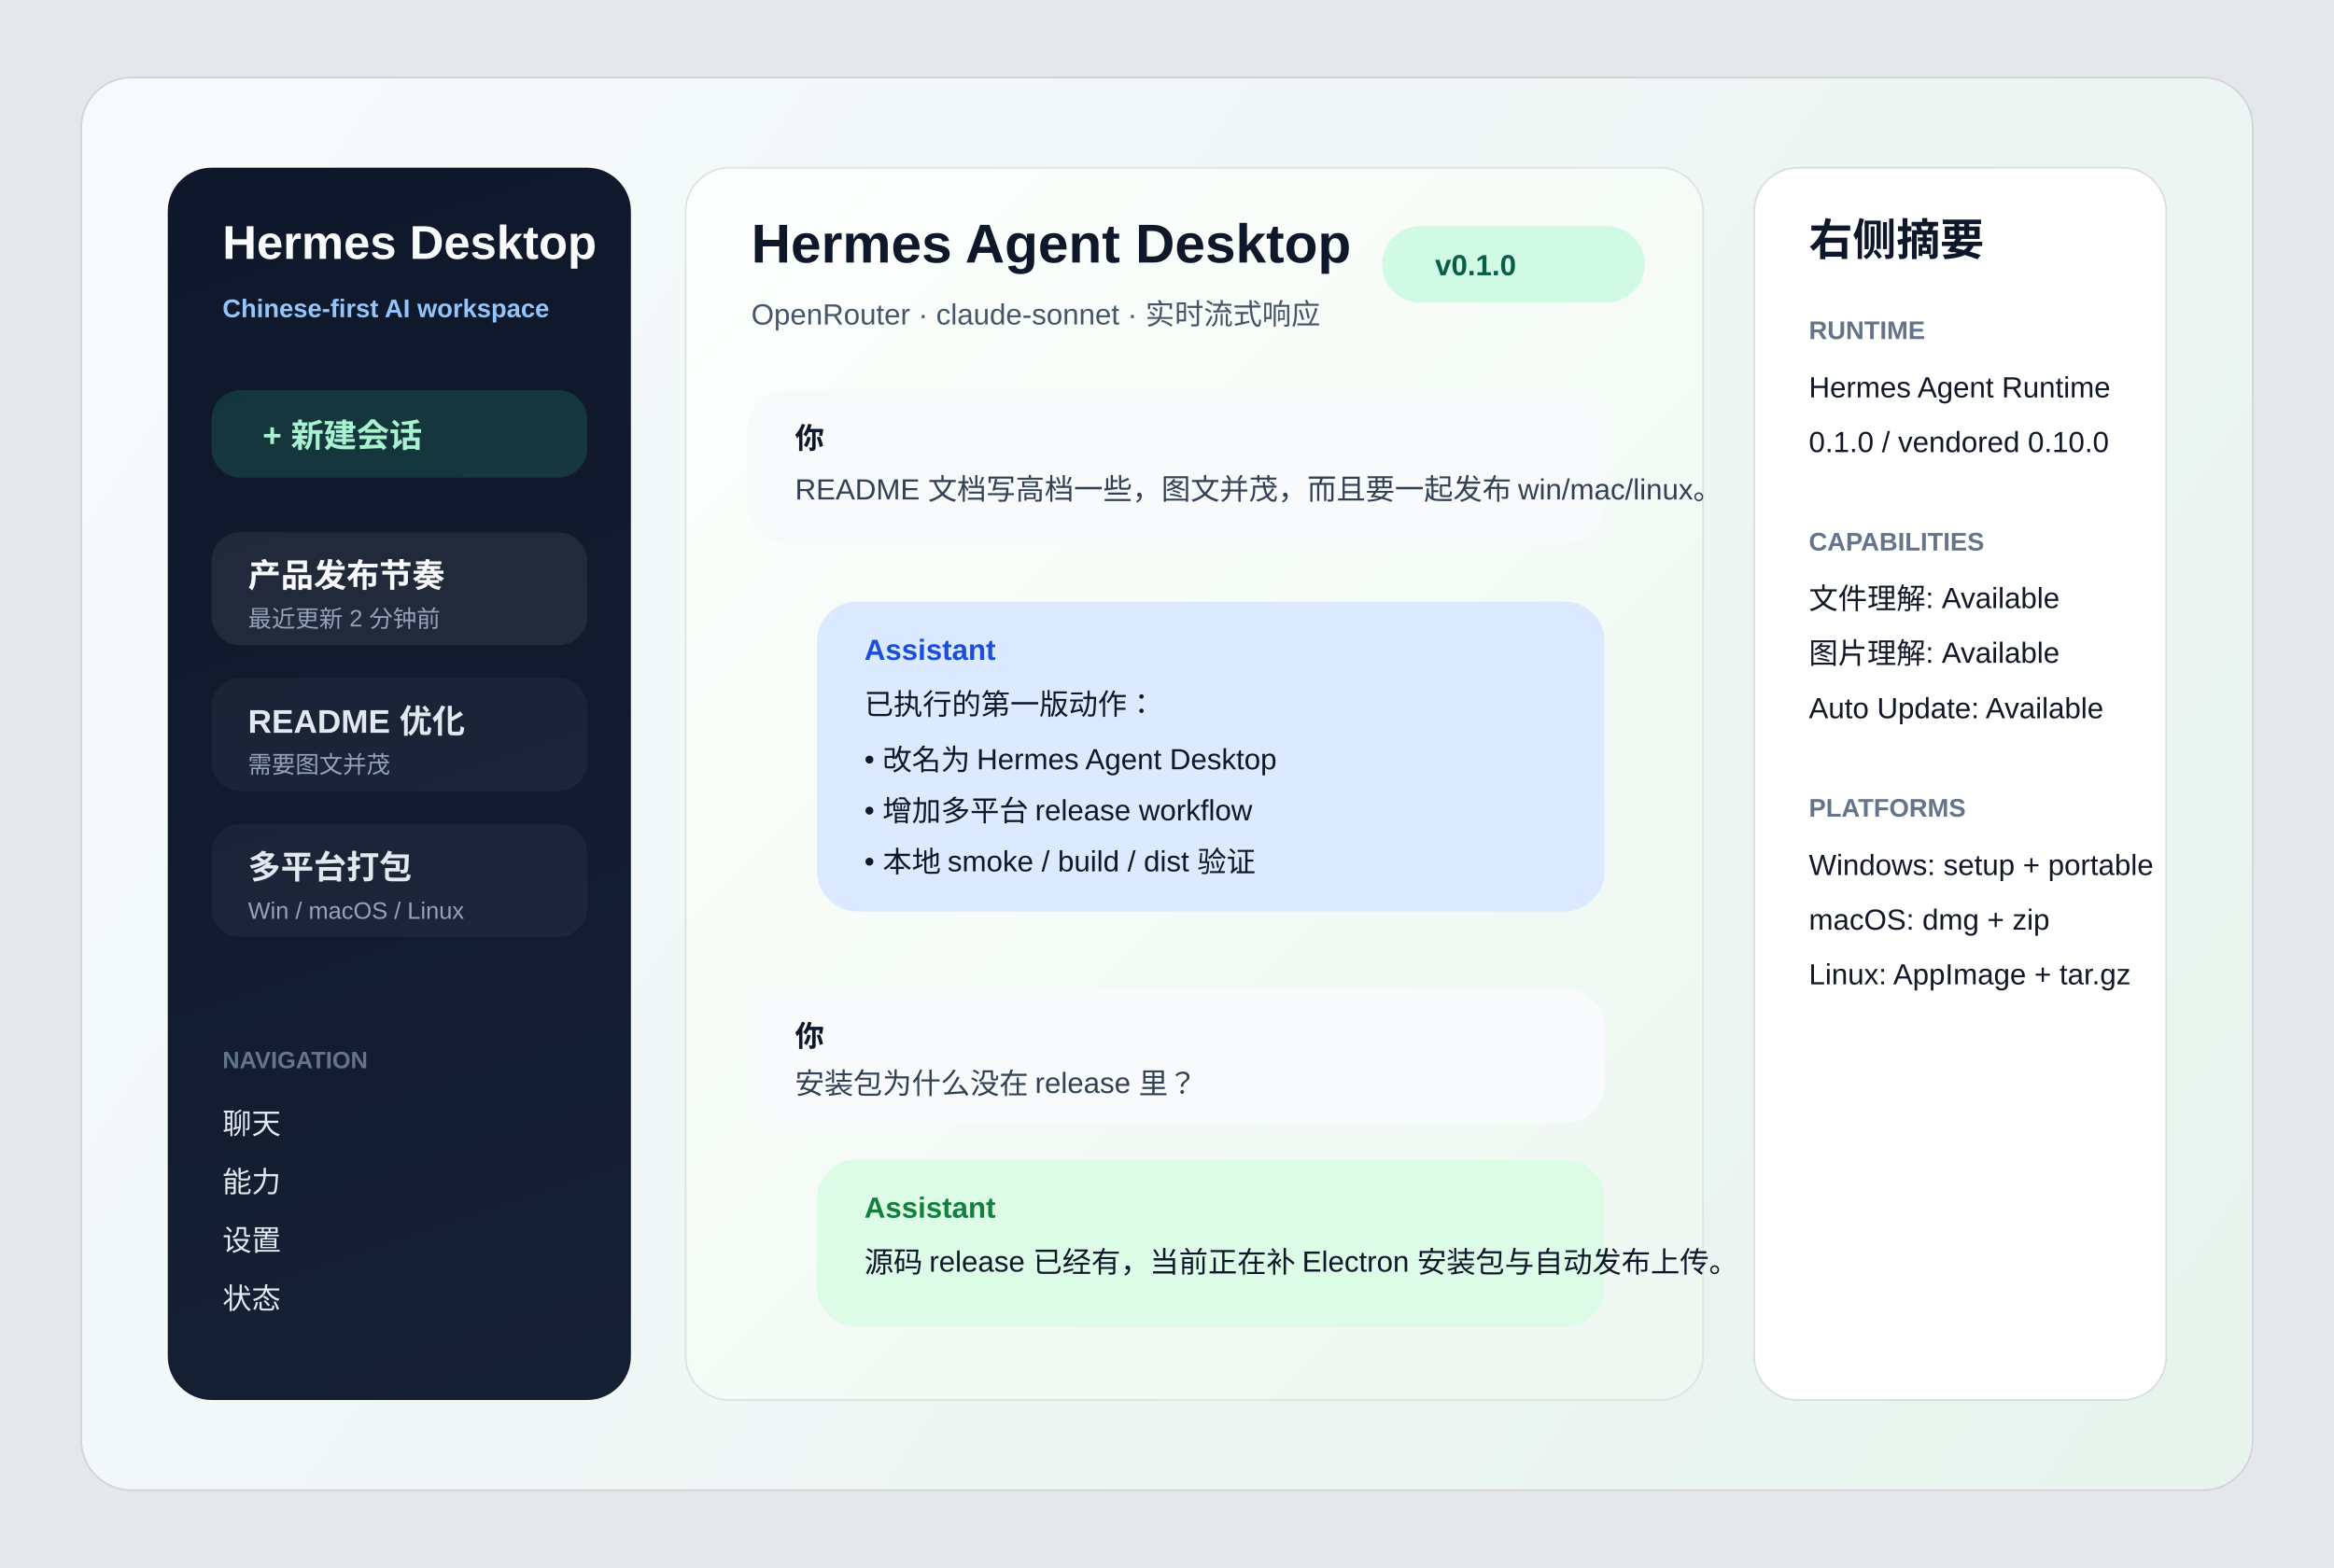
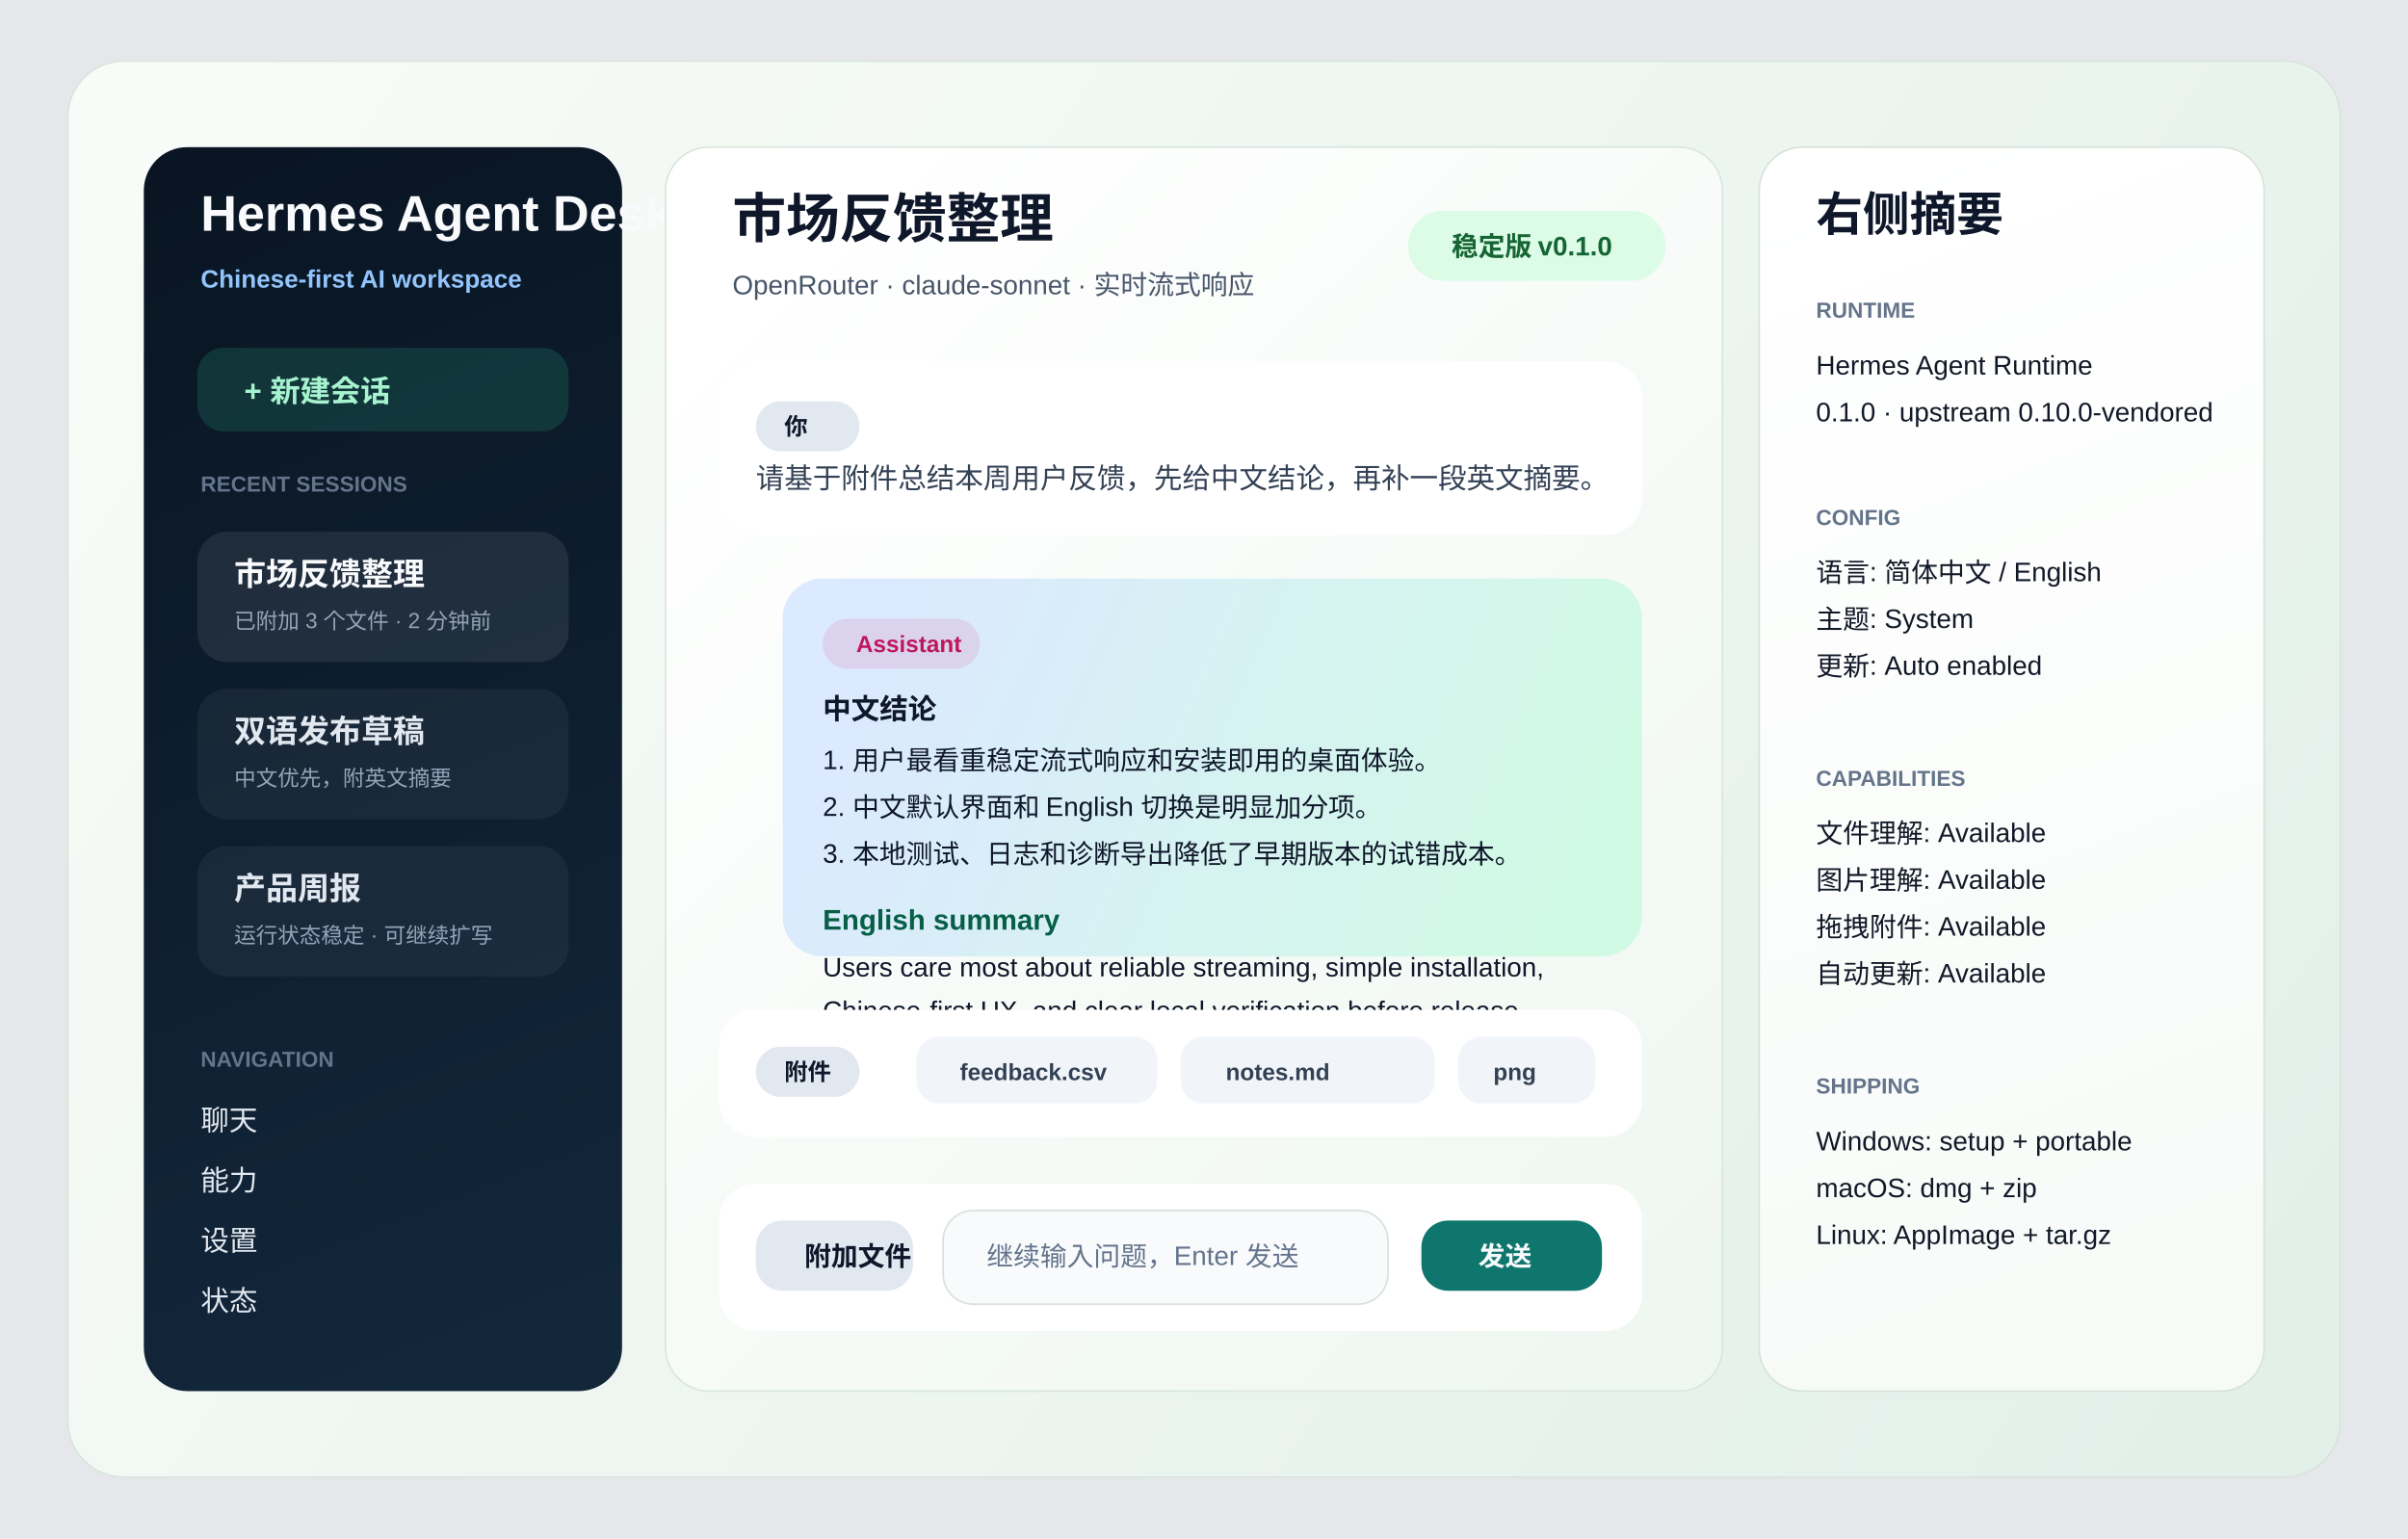
- <svg xmlns="http://www.w3.org/2000/svg" width="1280" height="860" viewBox="0 0 1280 860" fill="none">
+ <svg xmlns="http://www.w3.org/2000/svg" width="1440" height="920" viewBox="0 0 1440 920" fill="none">
  <defs>
-     <linearGradient id="bg" x1="92" y1="56" x2="1188" y2="796" gradientUnits="userSpaceOnUse">
-       <stop stop-color="#F7FAFC" />
-       <stop offset="1" stop-color="#E8F3EE" />
+     <linearGradient id="page-bg" x1="108" y1="58" x2="1318" y2="860" gradientUnits="userSpaceOnUse">
+       <stop stop-color="#F8FBF7" />
+       <stop offset="1" stop-color="#E3F0EA" />
    </linearGradient>
-     <linearGradient id="sidebar" x1="114" y1="104" x2="332" y2="764" gradientUnits="userSpaceOnUse">
-       <stop stop-color="#0F172A" />
-       <stop offset="1" stop-color="#162033" />
+     <linearGradient id="sidebar" x1="118" y1="100" x2="388" y2="790" gradientUnits="userSpaceOnUse">
+       <stop stop-color="#091523" />
+       <stop offset="1" stop-color="#13273B" />
    </linearGradient>
-     <linearGradient id="chat" x1="356" y1="164" x2="936" y2="744" gradientUnits="userSpaceOnUse">
-       <stop stop-color="#FCFFFD" />
-       <stop offset="1" stop-color="#EEF7F1" />
+     <linearGradient id="workspace" x1="410" y1="170" x2="1012" y2="792" gradientUnits="userSpaceOnUse">
+       <stop stop-color="#FFFFFF" />
+       <stop offset="1" stop-color="#EFF7F1" />
+     </linearGradient>
+     <linearGradient id="assistant-bubble" x1="530" y1="386" x2="930" y2="560" gradientUnits="userSpaceOnUse">
+       <stop stop-color="#DBEAFE" />
+       <stop offset="1" stop-color="#D1FAE5" />
+     </linearGradient>
+     <linearGradient id="panel" x1="1030" y1="106" x2="1284" y2="784" gradientUnits="userSpaceOnUse">
+       <stop stop-color="#FFFFFF" />
+       <stop offset="1" stop-color="#F7FBF8" />
    </linearGradient>
  </defs>
-   <rect width="1280" height="860" fill="#E5E7EB" />
-   <rect x="44" y="42" width="1192" height="776" rx="28" fill="url(#bg)" />
-   <rect x="44.5" y="42.5" width="1191" height="775" rx="27.5" stroke="#D1D5DB" />
-   <rect x="92" y="92" width="254" height="676" rx="24" fill="url(#sidebar)" />
-   <text x="122" y="142" fill="#F8FAFC" font-family="Segoe UI, Arial, sans-serif" font-size="26" font-weight="800">Hermes Desktop</text>
-   <text x="122" y="174" fill="#93C5FD" font-family="Segoe UI, Arial, sans-serif" font-size="14" font-weight="700">Chinese-first AI workspace</text>
-   <rect x="116" y="214" width="206" height="48" rx="16" fill="#34D399" fill-opacity="0.16" />
-   <text x="144" y="245" fill="#A7F3D0" font-family="Segoe UI, Arial, sans-serif" font-size="18" font-weight="700">+ 新建会话</text>
-   <rect x="116" y="292" width="206" height="62" rx="16" fill="rgba(255,255,255,0.07)" />
-   <text x="136" y="322" fill="#F8FAFC" font-family="Segoe UI, Arial, sans-serif" font-size="18" font-weight="700">产品发布节奏</text>
-   <text x="136" y="344" fill="#94A3B8" font-family="Segoe UI, Arial, sans-serif" font-size="13">最近更新 2 分钟前</text>
-   <rect x="116" y="372" width="206" height="62" rx="16" fill="rgba(255,255,255,0.04)" />
-   <text x="136" y="402" fill="#E2E8F0" font-family="Segoe UI, Arial, sans-serif" font-size="18" font-weight="700">README 优化</text>
-   <text x="136" y="424" fill="#94A3B8" font-family="Segoe UI, Arial, sans-serif" font-size="13">需要图文并茂</text>
-   <rect x="116" y="452" width="206" height="62" rx="16" fill="rgba(255,255,255,0.04)" />
-   <text x="136" y="482" fill="#E2E8F0" font-family="Segoe UI, Arial, sans-serif" font-size="18" font-weight="700">多平台打包</text>
-   <text x="136" y="504" fill="#94A3B8" font-family="Segoe UI, Arial, sans-serif" font-size="13">Win / macOS / Linux</text>
-   <text x="122" y="586" fill="#64748B" font-family="Segoe UI, Arial, sans-serif" font-size="13" font-weight="700">NAVIGATION</text>
-   <text x="122" y="622" fill="#E2E8F0" font-family="Segoe UI, Arial, sans-serif" font-size="16">聊天</text>
-   <text x="122" y="654" fill="#E2E8F0" font-family="Segoe UI, Arial, sans-serif" font-size="16">能力</text>
-   <text x="122" y="686" fill="#E2E8F0" font-family="Segoe UI, Arial, sans-serif" font-size="16">设置</text>
-   <text x="122" y="718" fill="#E2E8F0" font-family="Segoe UI, Arial, sans-serif" font-size="16">状态</text>
-   <rect x="376" y="92" width="558" height="676" rx="24" fill="url(#chat)" stroke="#DCE7DF" />
-   <text x="412" y="144" fill="#0F172A" font-family="Segoe UI, Arial, sans-serif" font-size="30" font-weight="800">Hermes Agent Desktop</text>
-   <text x="412" y="178" fill="#475569" font-family="Segoe UI, Arial, sans-serif" font-size="16">OpenRouter · claude-sonnet · 实时流式响应</text>
-   <rect x="758" y="124" width="144" height="42" rx="21" fill="#D1FAE5" />
-   <text x="787" y="151" fill="#065F46" font-family="Segoe UI, Arial, sans-serif" font-size="16" font-weight="800">v0.1.0</text>
-   <rect x="410" y="214" width="470" height="84" rx="22" fill="#F8FAFC" />
-   <text x="436" y="246" fill="#0F172A" font-family="Segoe UI, Arial, sans-serif" font-size="16" font-weight="700">你</text>
-   <text x="436" y="274" fill="#334155" font-family="Segoe UI, Arial, sans-serif" font-size="16">README 文档写高档一些，图文并茂，而且要一起发布 win/mac/linux。</text>
-   <rect x="448" y="330" width="432" height="170" rx="22" fill="#DBEAFE" />
-   <text x="474" y="362" fill="#1D4ED8" font-family="Segoe UI, Arial, sans-serif" font-size="16" font-weight="700">Assistant</text>
-   <text x="474" y="392" fill="#0F172A" font-family="Segoe UI, Arial, sans-serif" font-size="16">已执行的第一版动作：</text>
-   <text x="474" y="422" fill="#0F172A" font-family="Segoe UI, Arial, sans-serif" font-size="16">• 改名为 Hermes Agent Desktop</text>
-   <text x="474" y="450" fill="#0F172A" font-family="Segoe UI, Arial, sans-serif" font-size="16">• 增加多平台 release workflow</text>
-   <text x="474" y="478" fill="#0F172A" font-family="Segoe UI, Arial, sans-serif" font-size="16">• 本地 smoke / build / dist 验证</text>
-   <rect x="410" y="542" width="470" height="74" rx="22" fill="#F8FAFC" />
-   <text x="436" y="574" fill="#0F172A" font-family="Segoe UI, Arial, sans-serif" font-size="16" font-weight="700">你</text>
-   <text x="436" y="600" fill="#334155" font-family="Segoe UI, Arial, sans-serif" font-size="16">安装包为什么没在 release 里？</text>
-   <rect x="448" y="636" width="432" height="92" rx="22" fill="#DCFCE7" />
-   <text x="474" y="668" fill="#15803D" font-family="Segoe UI, Arial, sans-serif" font-size="16" font-weight="700">Assistant</text>
-   <text x="474" y="698" fill="#0F172A" font-family="Segoe UI, Arial, sans-serif" font-size="16">源码 release 已经有，当前正在补 Electron 安装包与自动发布上传。</text>
-   <rect x="962" y="92" width="226" height="676" rx="24" fill="#FFFFFF" stroke="#D7E3D9" />
-   <text x="992" y="140" fill="#0F172A" font-family="Segoe UI, Arial, sans-serif" font-size="24" font-weight="800">右侧摘要</text>
-   <text x="992" y="186" fill="#64748B" font-family="Segoe UI, Arial, sans-serif" font-size="14" font-weight="700">RUNTIME</text>
-   <text x="992" y="218" fill="#111827" font-family="Segoe UI, Arial, sans-serif" font-size="16">Hermes Agent Runtime</text>
-   <text x="992" y="248" fill="#111827" font-family="Segoe UI, Arial, sans-serif" font-size="16">0.1.0 / vendored 0.10.0</text>
-   <text x="992" y="302" fill="#64748B" font-family="Segoe UI, Arial, sans-serif" font-size="14" font-weight="700">CAPABILITIES</text>
-   <text x="992" y="334" fill="#111827" font-family="Segoe UI, Arial, sans-serif" font-size="16">文件理解: Available</text>
-   <text x="992" y="364" fill="#111827" font-family="Segoe UI, Arial, sans-serif" font-size="16">图片理解: Available</text>
-   <text x="992" y="394" fill="#111827" font-family="Segoe UI, Arial, sans-serif" font-size="16">Auto Update: Available</text>
-   <text x="992" y="448" fill="#64748B" font-family="Segoe UI, Arial, sans-serif" font-size="14" font-weight="700">PLATFORMS</text>
-   <text x="992" y="480" fill="#111827" font-family="Segoe UI, Arial, sans-serif" font-size="16">Windows: setup + portable</text>
-   <text x="992" y="510" fill="#111827" font-family="Segoe UI, Arial, sans-serif" font-size="16">macOS: dmg + zip</text>
-   <text x="992" y="540" fill="#111827" font-family="Segoe UI, Arial, sans-serif" font-size="16">Linux: AppImage + tar.gz</text>
+   <rect width="1440" height="920" fill="#E5E7EB" />
+   <rect x="40" y="36" width="1360" height="848" rx="34" fill="url(#page-bg)" />
+   <rect x="40.5" y="36.5" width="1359" height="847" rx="33.5" stroke="#D7E3DA" />
+   <rect x="86" y="88" width="286" height="744" rx="26" fill="url(#sidebar)" />
+   <text x="120" y="138" fill="#F8FAFC" font-family="Segoe UI, Arial, sans-serif" font-size="30" font-weight="800">Hermes Agent Desktop</text>
+   <text x="120" y="172" fill="#93C5FD" font-family="Segoe UI, Arial, sans-serif" font-size="15" font-weight="700">Chinese-first AI workspace</text>
+   <rect x="118" y="208" width="222" height="50" rx="16" fill="#34D399" fill-opacity="0.16" />
+   <text x="146" y="240" fill="#A7F3D0" font-family="Segoe UI, Arial, sans-serif" font-size="18" font-weight="700">+ 新建会话</text>
+   <text x="120" y="294" fill="#64748B" font-family="Segoe UI, Arial, sans-serif" font-size="13" font-weight="700">RECENT SESSIONS</text>
+   <rect x="118" y="318" width="222" height="78" rx="18" fill="rgba(255,255,255,0.08)" />
+   <text x="140" y="350" fill="#F8FAFC" font-family="Segoe UI, Arial, sans-serif" font-size="19" font-weight="700">市场反馈整理</text>
+   <text x="140" y="376" fill="#94A3B8" font-family="Segoe UI, Arial, sans-serif" font-size="13">已附加 3 个文件 · 2 分钟前</text>
+   <rect x="118" y="412" width="222" height="78" rx="18" fill="rgba(255,255,255,0.05)" />
+   <text x="140" y="444" fill="#E2E8F0" font-family="Segoe UI, Arial, sans-serif" font-size="19" font-weight="700">双语发布草稿</text>
+   <text x="140" y="470" fill="#94A3B8" font-family="Segoe UI, Arial, sans-serif" font-size="13">中文优先，附英文摘要</text>
+   <rect x="118" y="506" width="222" height="78" rx="18" fill="rgba(255,255,255,0.05)" />
+   <text x="140" y="538" fill="#E2E8F0" font-family="Segoe UI, Arial, sans-serif" font-size="19" font-weight="700">产品周报</text>
+   <text x="140" y="564" fill="#94A3B8" font-family="Segoe UI, Arial, sans-serif" font-size="13">运行状态稳定 · 可继续扩写</text>
+   <text x="120" y="638" fill="#64748B" font-family="Segoe UI, Arial, sans-serif" font-size="13" font-weight="700">NAVIGATION</text>
+   <text x="120" y="676" fill="#E2E8F0" font-family="Segoe UI, Arial, sans-serif" font-size="17">聊天</text>
+   <text x="120" y="712" fill="#E2E8F0" font-family="Segoe UI, Arial, sans-serif" font-size="17">能力</text>
+   <text x="120" y="748" fill="#E2E8F0" font-family="Segoe UI, Arial, sans-serif" font-size="17">设置</text>
+   <text x="120" y="784" fill="#E2E8F0" font-family="Segoe UI, Arial, sans-serif" font-size="17">状态</text>
+   <rect x="398" y="88" width="632" height="744" rx="26" fill="url(#workspace)" stroke="#D9E7DD" />
+   <text x="438" y="142" fill="#0F172A" font-family="Segoe UI, Arial, sans-serif" font-size="32" font-weight="800">市场反馈整理</text>
+   <text x="438" y="176" fill="#475569" font-family="Segoe UI, Arial, sans-serif" font-size="16">OpenRouter · claude-sonnet · 实时流式响应</text>
+   <rect x="842" y="126" width="154" height="42" rx="21" fill="#DCFCE7" />
+   <text x="868" y="153" fill="#166534" font-family="Segoe UI, Arial, sans-serif" font-size="16" font-weight="800">稳定版 v0.1.0</text>
+   <rect x="430" y="216" width="552" height="104" rx="22" fill="#FFFFFF" />
+   <rect x="452" y="240" width="62" height="30" rx="15" fill="#E2E8F0" />
+   <text x="469" y="260" fill="#0F172A" font-family="Segoe UI, Arial, sans-serif" font-size="14" font-weight="800">你</text>
+   <text x="452" y="292" fill="#334155" font-family="Segoe UI, Arial, sans-serif" font-size="17">请基于附件总结本周用户反馈，先给中文结论，再补一段英文摘要。</text>
+   <rect x="468" y="346" width="514" height="226" rx="24" fill="url(#assistant-bubble)" />
+   <rect x="492" y="370" width="94" height="30" rx="15" fill="#DB2777" fill-opacity="0.12" />
+   <text x="512" y="390" fill="#BE185D" font-family="Segoe UI, Arial, sans-serif" font-size="14" font-weight="800">Assistant</text>
+   <text x="492" y="430" fill="#0F172A" font-family="Segoe UI, Arial, sans-serif" font-size="17" font-weight="700">中文结论</text>
+   <text x="492" y="460" fill="#0F172A" font-family="Segoe UI, Arial, sans-serif" font-size="16">1. 用户最看重稳定流式响应和安装即用的桌面体验。</text>
+   <text x="492" y="488" fill="#0F172A" font-family="Segoe UI, Arial, sans-serif" font-size="16">2. 中文默认界面和 English 切换是明显加分项。</text>
+   <text x="492" y="516" fill="#0F172A" font-family="Segoe UI, Arial, sans-serif" font-size="16">3. 本地测试、日志和诊断导出降低了早期版本的试错成本。</text>
+   <text x="492" y="556" fill="#065F46" font-family="Segoe UI, Arial, sans-serif" font-size="17" font-weight="700">English summary</text>
+   <text x="492" y="584" fill="#0F172A" font-family="Segoe UI, Arial, sans-serif" font-size="16">Users care most about reliable streaming, simple installation,</text>
+   <text x="492" y="610" fill="#0F172A" font-family="Segoe UI, Arial, sans-serif" font-size="16">Chinese-first UX, and clear local verification before release.</text>
+   <rect x="430" y="604" width="552" height="76" rx="22" fill="#FFFFFF" />
+   <rect x="452" y="626" width="62" height="30" rx="15" fill="#E2E8F0" />
+   <text x="469" y="646" fill="#0F172A" font-family="Segoe UI, Arial, sans-serif" font-size="14" font-weight="800">附件</text>
+   <rect x="548" y="620" width="144" height="40" rx="14" fill="#F1F5F9" />
+   <text x="574" y="646" fill="#334155" font-family="Segoe UI, Arial, sans-serif" font-size="14" font-weight="700">feedback.csv</text>
+   <rect x="706" y="620" width="152" height="40" rx="14" fill="#F1F5F9" />
+   <text x="733" y="646" fill="#334155" font-family="Segoe UI, Arial, sans-serif" font-size="14" font-weight="700">notes.md</text>
+   <rect x="872" y="620" width="82" height="40" rx="14" fill="#F1F5F9" />
+   <text x="893" y="646" fill="#334155" font-family="Segoe UI, Arial, sans-serif" font-size="14" font-weight="700">png</text>
+   <rect x="430" y="708" width="552" height="88" rx="22" fill="#FFFFFF" />
+   <rect x="452" y="730" width="94" height="42" rx="16" fill="#E2E8F0" />
+   <text x="481" y="757" fill="#0F172A" font-family="Segoe UI, Arial, sans-serif" font-size="16" font-weight="700">附加文件</text>
+   <rect x="564" y="724" width="266" height="56" rx="18" fill="#F8FAFC" stroke="#D7E3D9" />
+   <text x="590" y="757" fill="#64748B" font-family="Segoe UI, Arial, sans-serif" font-size="16">继续输入问题，Enter 发送</text>
+   <rect x="850" y="730" width="108" height="42" rx="16" fill="#0F766E" />
+   <text x="884" y="757" fill="#F8FAFC" font-family="Segoe UI, Arial, sans-serif" font-size="16" font-weight="800">发送</text>
+   <rect x="1052" y="88" width="302" height="744" rx="26" fill="url(#panel)" stroke="#D7E3D9" />
+   <text x="1086" y="138" fill="#0F172A" font-family="Segoe UI, Arial, sans-serif" font-size="28" font-weight="800">右侧摘要</text>
+   <text x="1086" y="190" fill="#64748B" font-family="Segoe UI, Arial, sans-serif" font-size="13" font-weight="700">RUNTIME</text>
+   <text x="1086" y="224" fill="#111827" font-family="Segoe UI, Arial, sans-serif" font-size="16">Hermes Agent Runtime</text>
+   <text x="1086" y="252" fill="#111827" font-family="Segoe UI, Arial, sans-serif" font-size="16">0.1.0 · upstream 0.10.0-vendored</text>
+   <text x="1086" y="314" fill="#64748B" font-family="Segoe UI, Arial, sans-serif" font-size="13" font-weight="700">CONFIG</text>
+   <text x="1086" y="348" fill="#111827" font-family="Segoe UI, Arial, sans-serif" font-size="16">语言: 简体中文 / English</text>
+   <text x="1086" y="376" fill="#111827" font-family="Segoe UI, Arial, sans-serif" font-size="16">主题: System</text>
+   <text x="1086" y="404" fill="#111827" font-family="Segoe UI, Arial, sans-serif" font-size="16">更新: Auto enabled</text>
+   <text x="1086" y="470" fill="#64748B" font-family="Segoe UI, Arial, sans-serif" font-size="13" font-weight="700">CAPABILITIES</text>
+   <text x="1086" y="504" fill="#111827" font-family="Segoe UI, Arial, sans-serif" font-size="16">文件理解: Available</text>
+   <text x="1086" y="532" fill="#111827" font-family="Segoe UI, Arial, sans-serif" font-size="16">图片理解: Available</text>
+   <text x="1086" y="560" fill="#111827" font-family="Segoe UI, Arial, sans-serif" font-size="16">拖拽附件: Available</text>
+   <text x="1086" y="588" fill="#111827" font-family="Segoe UI, Arial, sans-serif" font-size="16">自动更新: Available</text>
+   <text x="1086" y="654" fill="#64748B" font-family="Segoe UI, Arial, sans-serif" font-size="13" font-weight="700">SHIPPING</text>
+   <text x="1086" y="688" fill="#111827" font-family="Segoe UI, Arial, sans-serif" font-size="16">Windows: setup + portable</text>
+   <text x="1086" y="716" fill="#111827" font-family="Segoe UI, Arial, sans-serif" font-size="16">macOS: dmg + zip</text>
+   <text x="1086" y="744" fill="#111827" font-family="Segoe UI, Arial, sans-serif" font-size="16">Linux: AppImage + tar.gz</text>
</svg>
